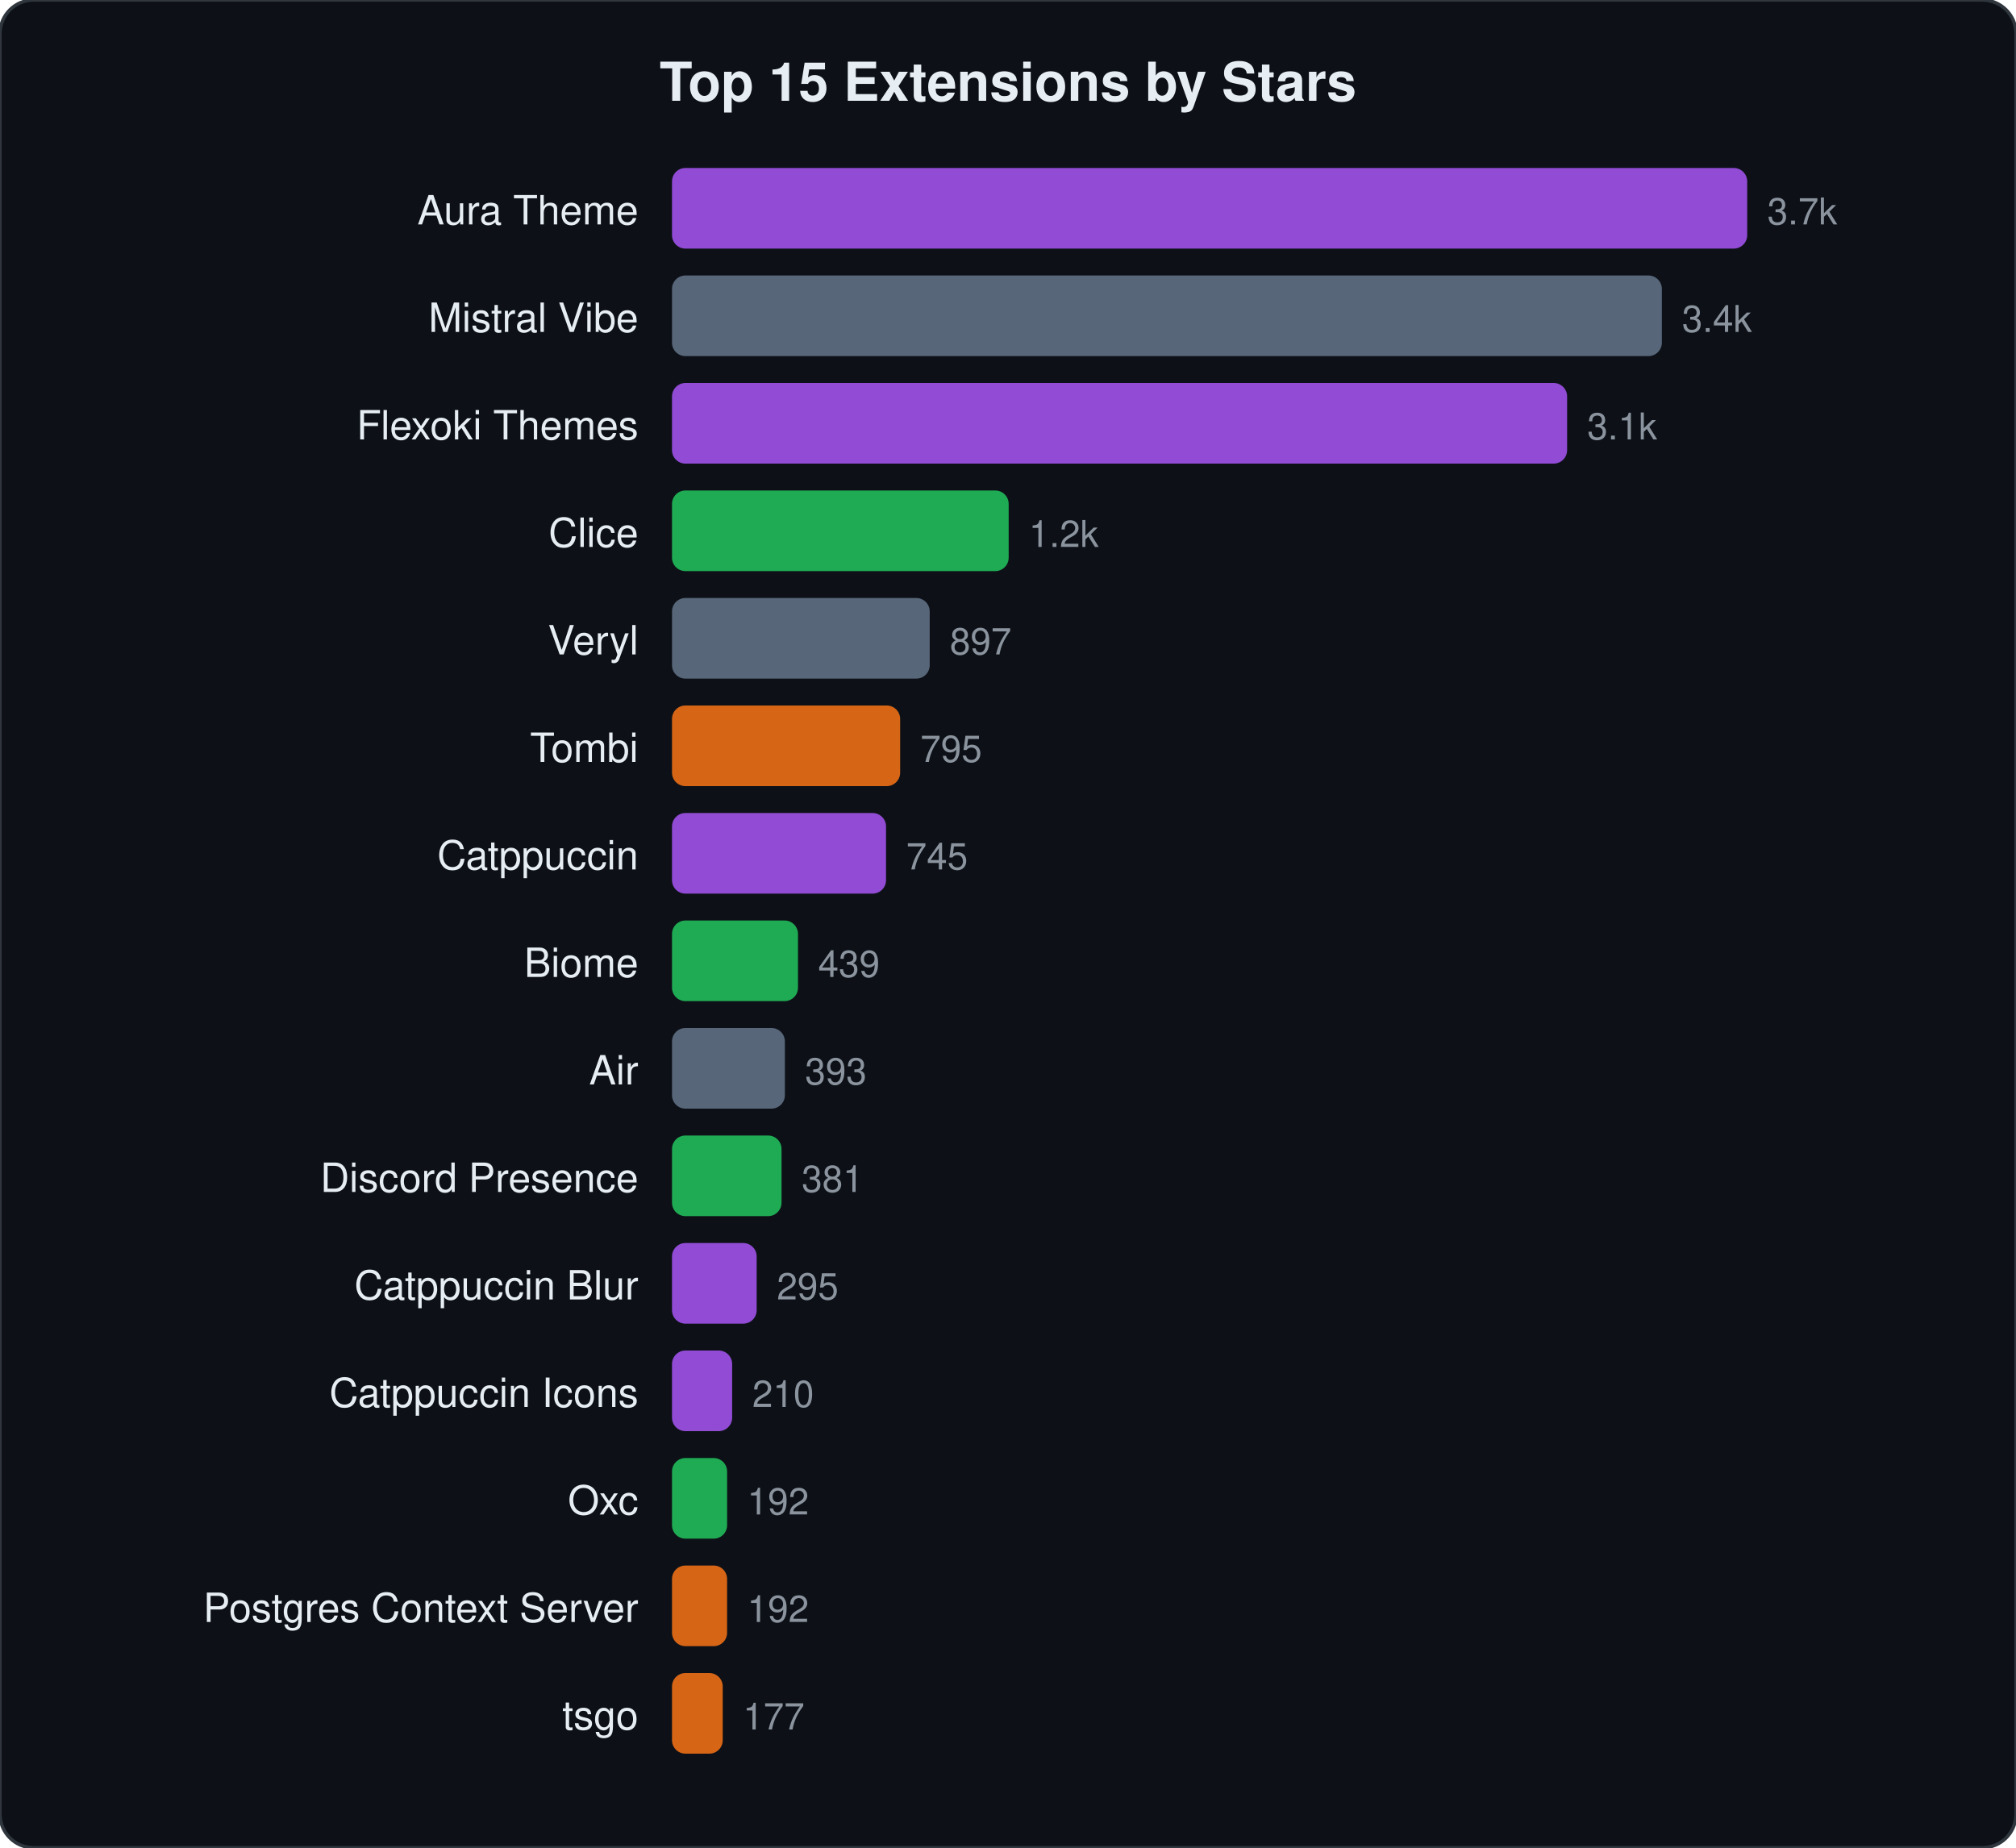
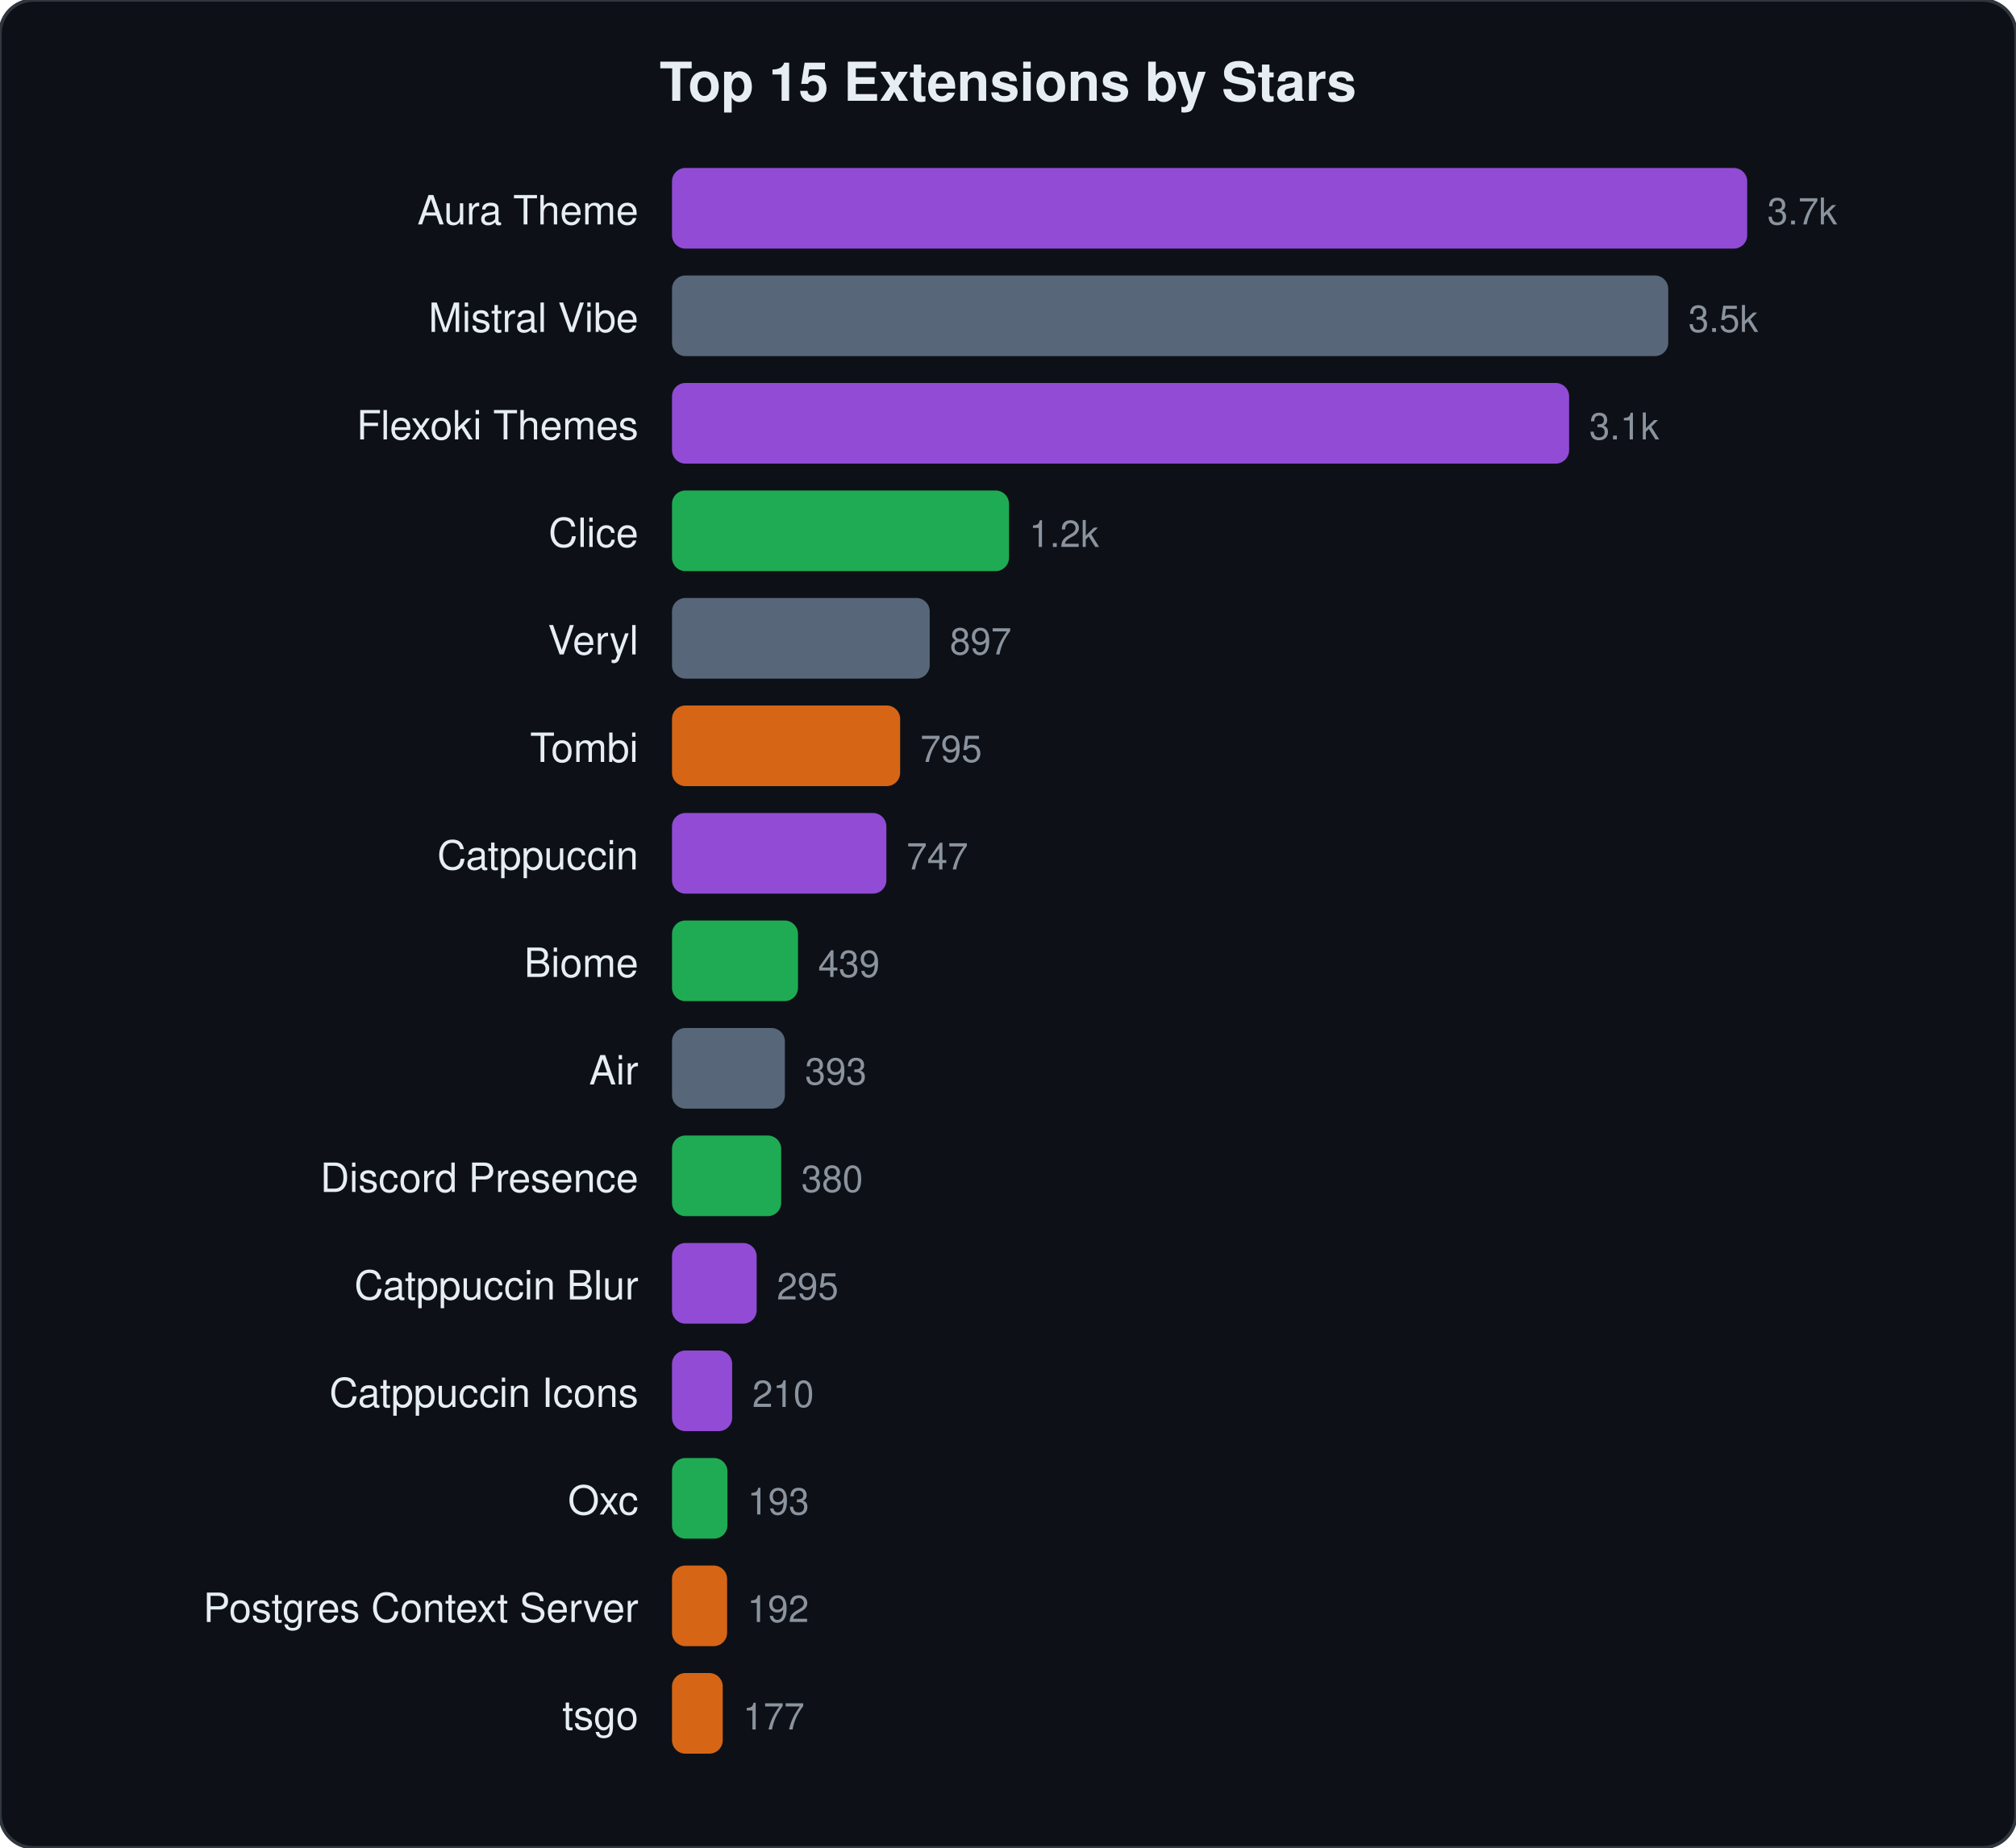
<svg xmlns="http://www.w3.org/2000/svg" viewBox="0 0 600 550" width="600" height="550">
  <style>text{font-family:-apple-system,BlinkMacSystemFont,"Segoe UI",Helvetica,Arial,sans-serif;fill:#e6edf3}.name{font-size:12px}.stars{font-size:11px;fill:#8b949e}.title{font-size:16px;font-weight:600}</style>
  <rect width="600" height="550" rx="10" fill="#0d1117" stroke="#30363d" stroke-width="1" />
  <text x="300" y="30" text-anchor="middle" class="title">Top 15 Extensions by Stars</text>
  <text x="190" y="66.8" text-anchor="end" class="name">Aura Theme</text>
  <rect x="200" y="50.0" width="320.0" height="24" rx="4" fill="#a855f7" opacity="0.85" />
  <text x="526.0" y="66.8" class="stars">3.7k</text>
  <text x="190" y="98.8" text-anchor="end" class="name">Mistral Vibe</text>
-   <rect x="200" y="82.0" width="294.6" height="24" rx="4" fill="#64748b" opacity="0.85" />
-   <text x="500.6" y="98.8" class="stars">3.4k</text>
+   <rect x="200" y="82.0" width="296.5" height="24" rx="4" fill="#64748b" opacity="0.85" />
+   <text x="502.5" y="98.8" class="stars">3.5k</text>
  <text x="190" y="130.8" text-anchor="end" class="name">Flexoki Themes</text>
-   <rect x="200" y="114.0" width="266.4" height="24" rx="4" fill="#a855f7" opacity="0.85" />
-   <text x="472.4" y="130.8" class="stars">3.1k</text>
+   <rect x="200" y="114.0" width="267.0" height="24" rx="4" fill="#a855f7" opacity="0.85" />
+   <text x="473.0" y="130.8" class="stars">3.1k</text>
  <text x="190" y="162.8" text-anchor="end" class="name">Clice</text>
-   <rect x="200" y="146.0" width="100.2" height="24" rx="4" fill="#22c55e" opacity="0.85" />
-   <text x="306.2" y="162.8" class="stars">1.2k</text>
+   <rect x="200" y="146.0" width="100.3" height="24" rx="4" fill="#22c55e" opacity="0.85" />
+   <text x="306.3" y="162.8" class="stars">1.2k</text>
  <text x="190" y="194.8" text-anchor="end" class="name">Veryl</text>
  <rect x="200" y="178.0" width="76.7" height="24" rx="4" fill="#64748b" opacity="0.85" />
  <text x="282.7" y="194.8" class="stars">897</text>
  <text x="190" y="226.8" text-anchor="end" class="name">Tombi</text>
  <rect x="200" y="210.0" width="67.9" height="24" rx="4" fill="#f97316" opacity="0.85" />
  <text x="273.9" y="226.8" class="stars">795</text>
  <text x="190" y="258.8" text-anchor="end" class="name">Catppuccin</text>
-   <rect x="200" y="242.0" width="63.7" height="24" rx="4" fill="#a855f7" opacity="0.85" />
-   <text x="269.7" y="258.8" class="stars">745</text>
+   <rect x="200" y="242.0" width="63.8" height="24" rx="4" fill="#a855f7" opacity="0.85" />
+   <text x="269.8" y="258.8" class="stars">747</text>
  <text x="190" y="290.8" text-anchor="end" class="name">Biome</text>
  <rect x="200" y="274.0" width="37.5" height="24" rx="4" fill="#22c55e" opacity="0.85" />
  <text x="243.5" y="290.8" class="stars">439</text>
  <text x="190" y="322.8" text-anchor="end" class="name">Air</text>
  <rect x="200" y="306.0" width="33.6" height="24" rx="4" fill="#64748b" opacity="0.85" />
  <text x="239.6" y="322.8" class="stars">393</text>
  <text x="190" y="354.8" text-anchor="end" class="name">Discord Presence</text>
-   <rect x="200" y="338.0" width="32.6" height="24" rx="4" fill="#22c55e" opacity="0.85" />
-   <text x="238.6" y="354.8" class="stars">381</text>
+   <rect x="200" y="338.0" width="32.5" height="24" rx="4" fill="#22c55e" opacity="0.85" />
+   <text x="238.5" y="354.8" class="stars">380</text>
  <text x="190" y="386.8" text-anchor="end" class="name">Catppuccin Blur</text>
  <rect x="200" y="370.0" width="25.2" height="24" rx="4" fill="#a855f7" opacity="0.85" />
  <text x="231.2" y="386.8" class="stars">295</text>
  <text x="190" y="418.8" text-anchor="end" class="name">Catppuccin Icons</text>
  <rect x="200" y="402.0" width="17.9" height="24" rx="4" fill="#a855f7" opacity="0.85" />
  <text x="223.9" y="418.8" class="stars">210</text>
  <text x="190" y="450.8" text-anchor="end" class="name">Oxc</text>
-   <rect x="200" y="434.0" width="16.4" height="24" rx="4" fill="#22c55e" opacity="0.85" />
-   <text x="222.4" y="450.8" class="stars">192</text>
+   <rect x="200" y="434.0" width="16.5" height="24" rx="4" fill="#22c55e" opacity="0.85" />
+   <text x="222.5" y="450.8" class="stars">193</text>
  <text x="190" y="482.8" text-anchor="end" class="name">Postgres Context Server</text>
  <rect x="200" y="466.0" width="16.4" height="24" rx="4" fill="#f97316" opacity="0.85" />
  <text x="222.4" y="482.8" class="stars">192</text>
  <text x="190" y="514.8" text-anchor="end" class="name">tsgo</text>
  <rect x="200" y="498.0" width="15.1" height="24" rx="4" fill="#f97316" opacity="0.85" />
  <text x="221.1" y="514.8" class="stars">177</text>
</svg>
